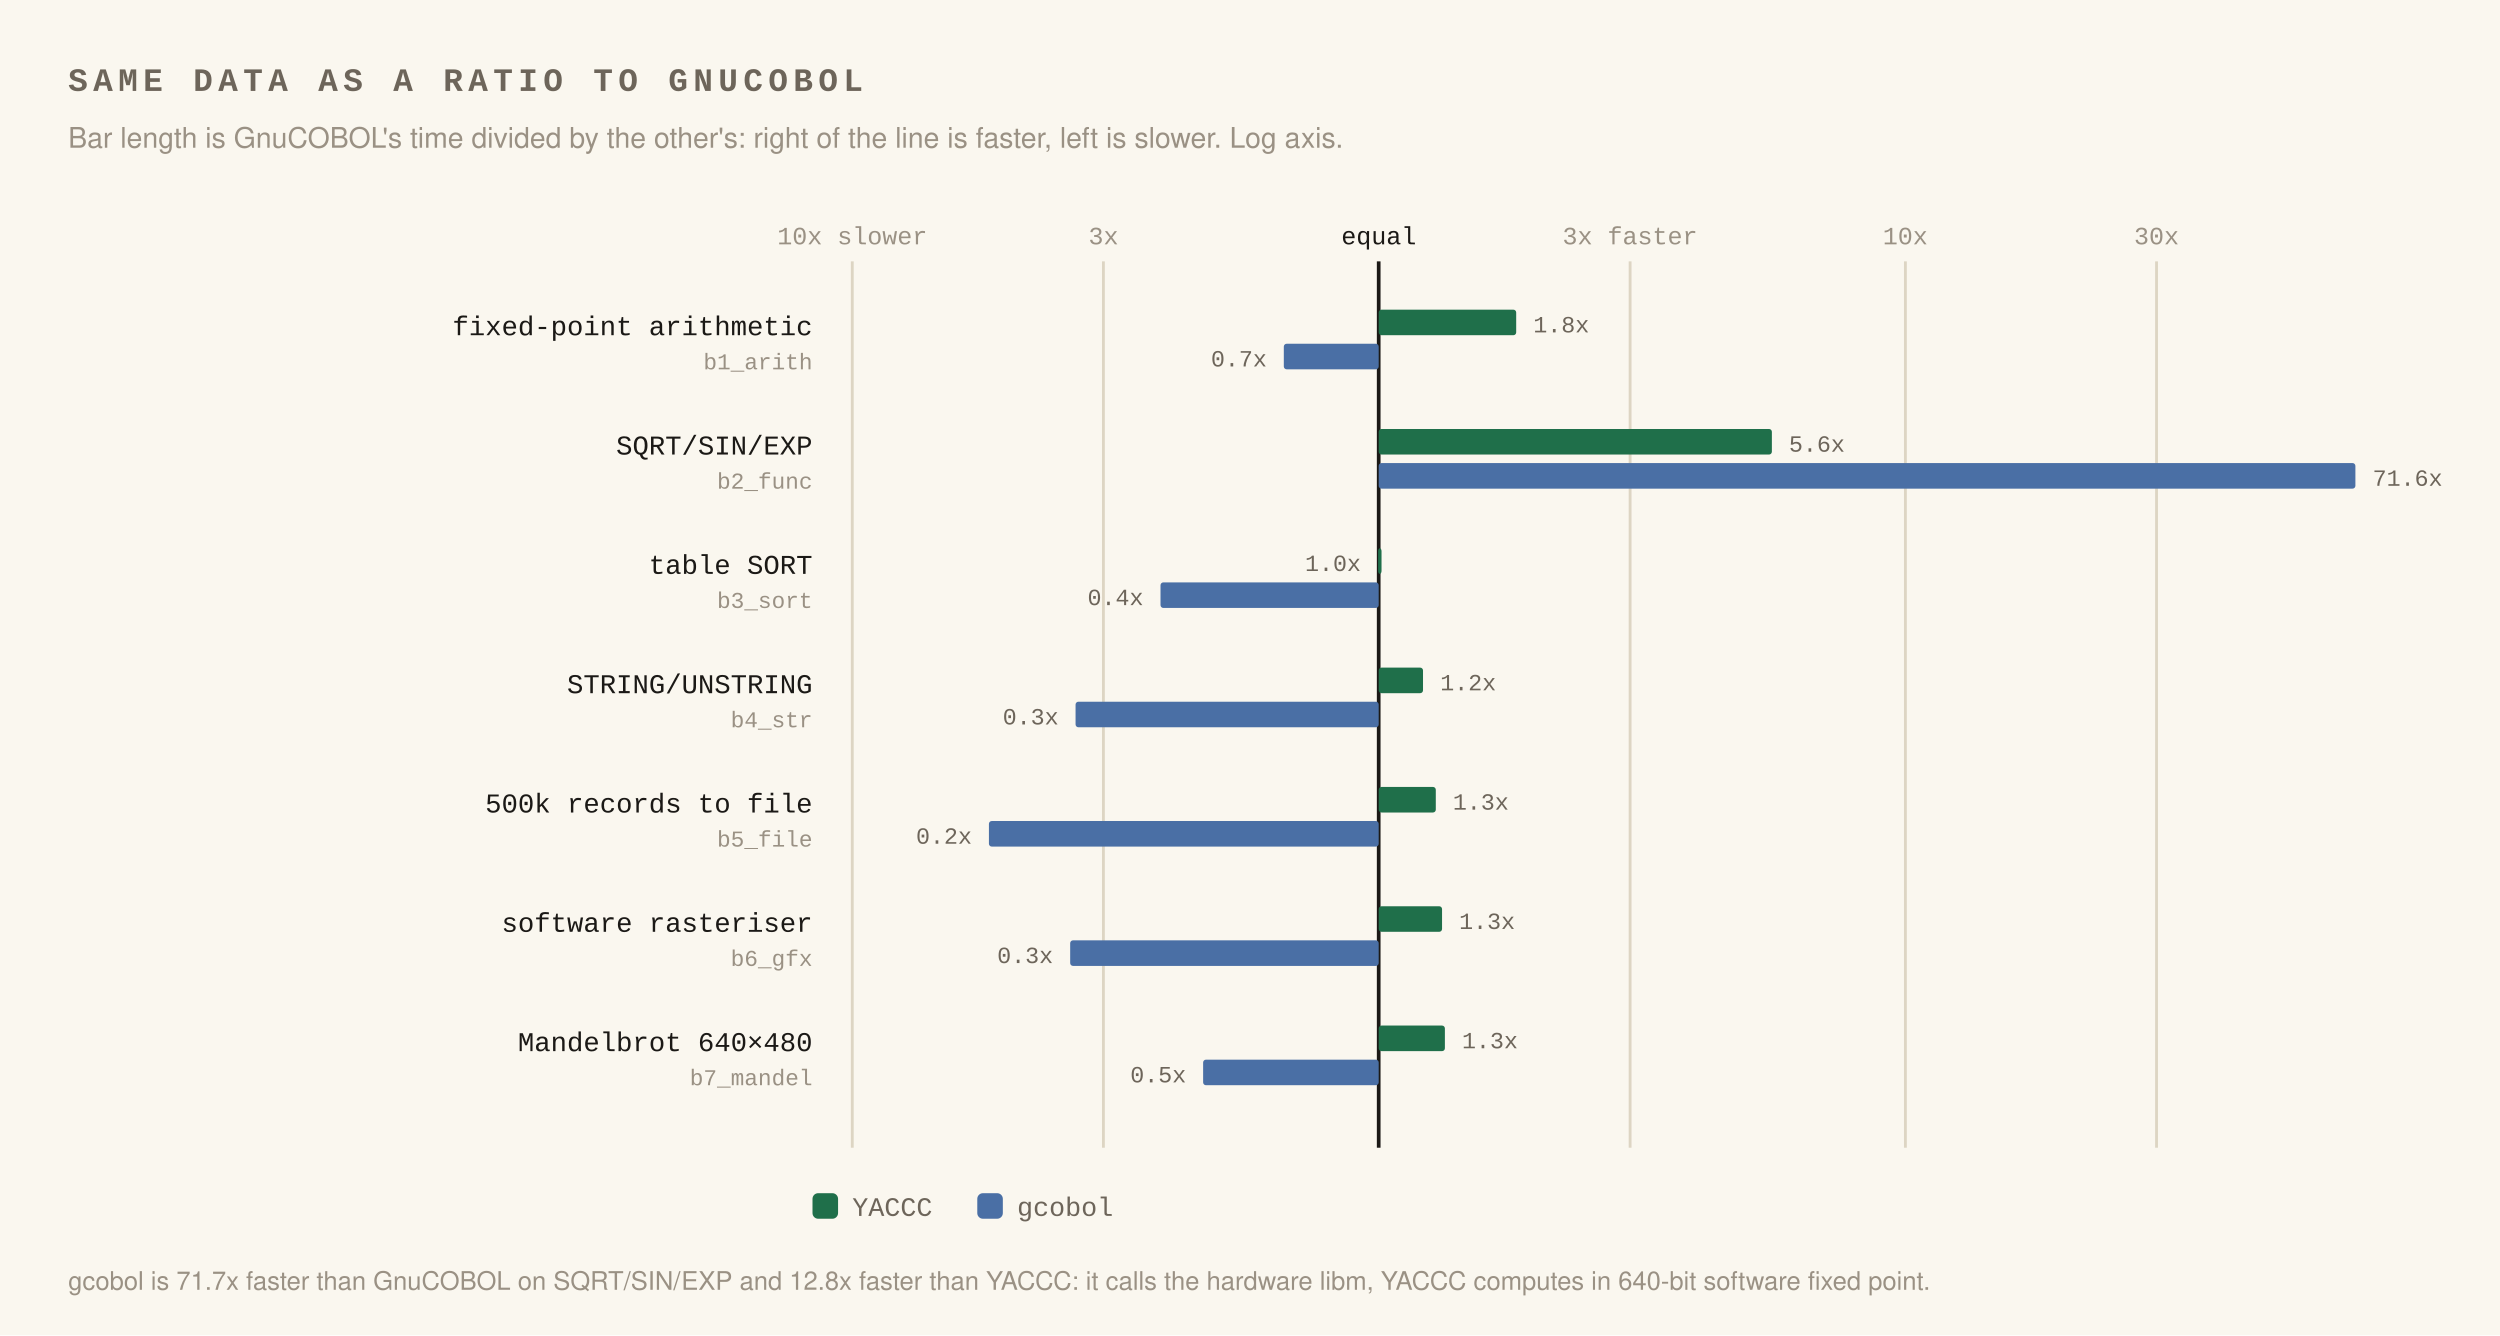
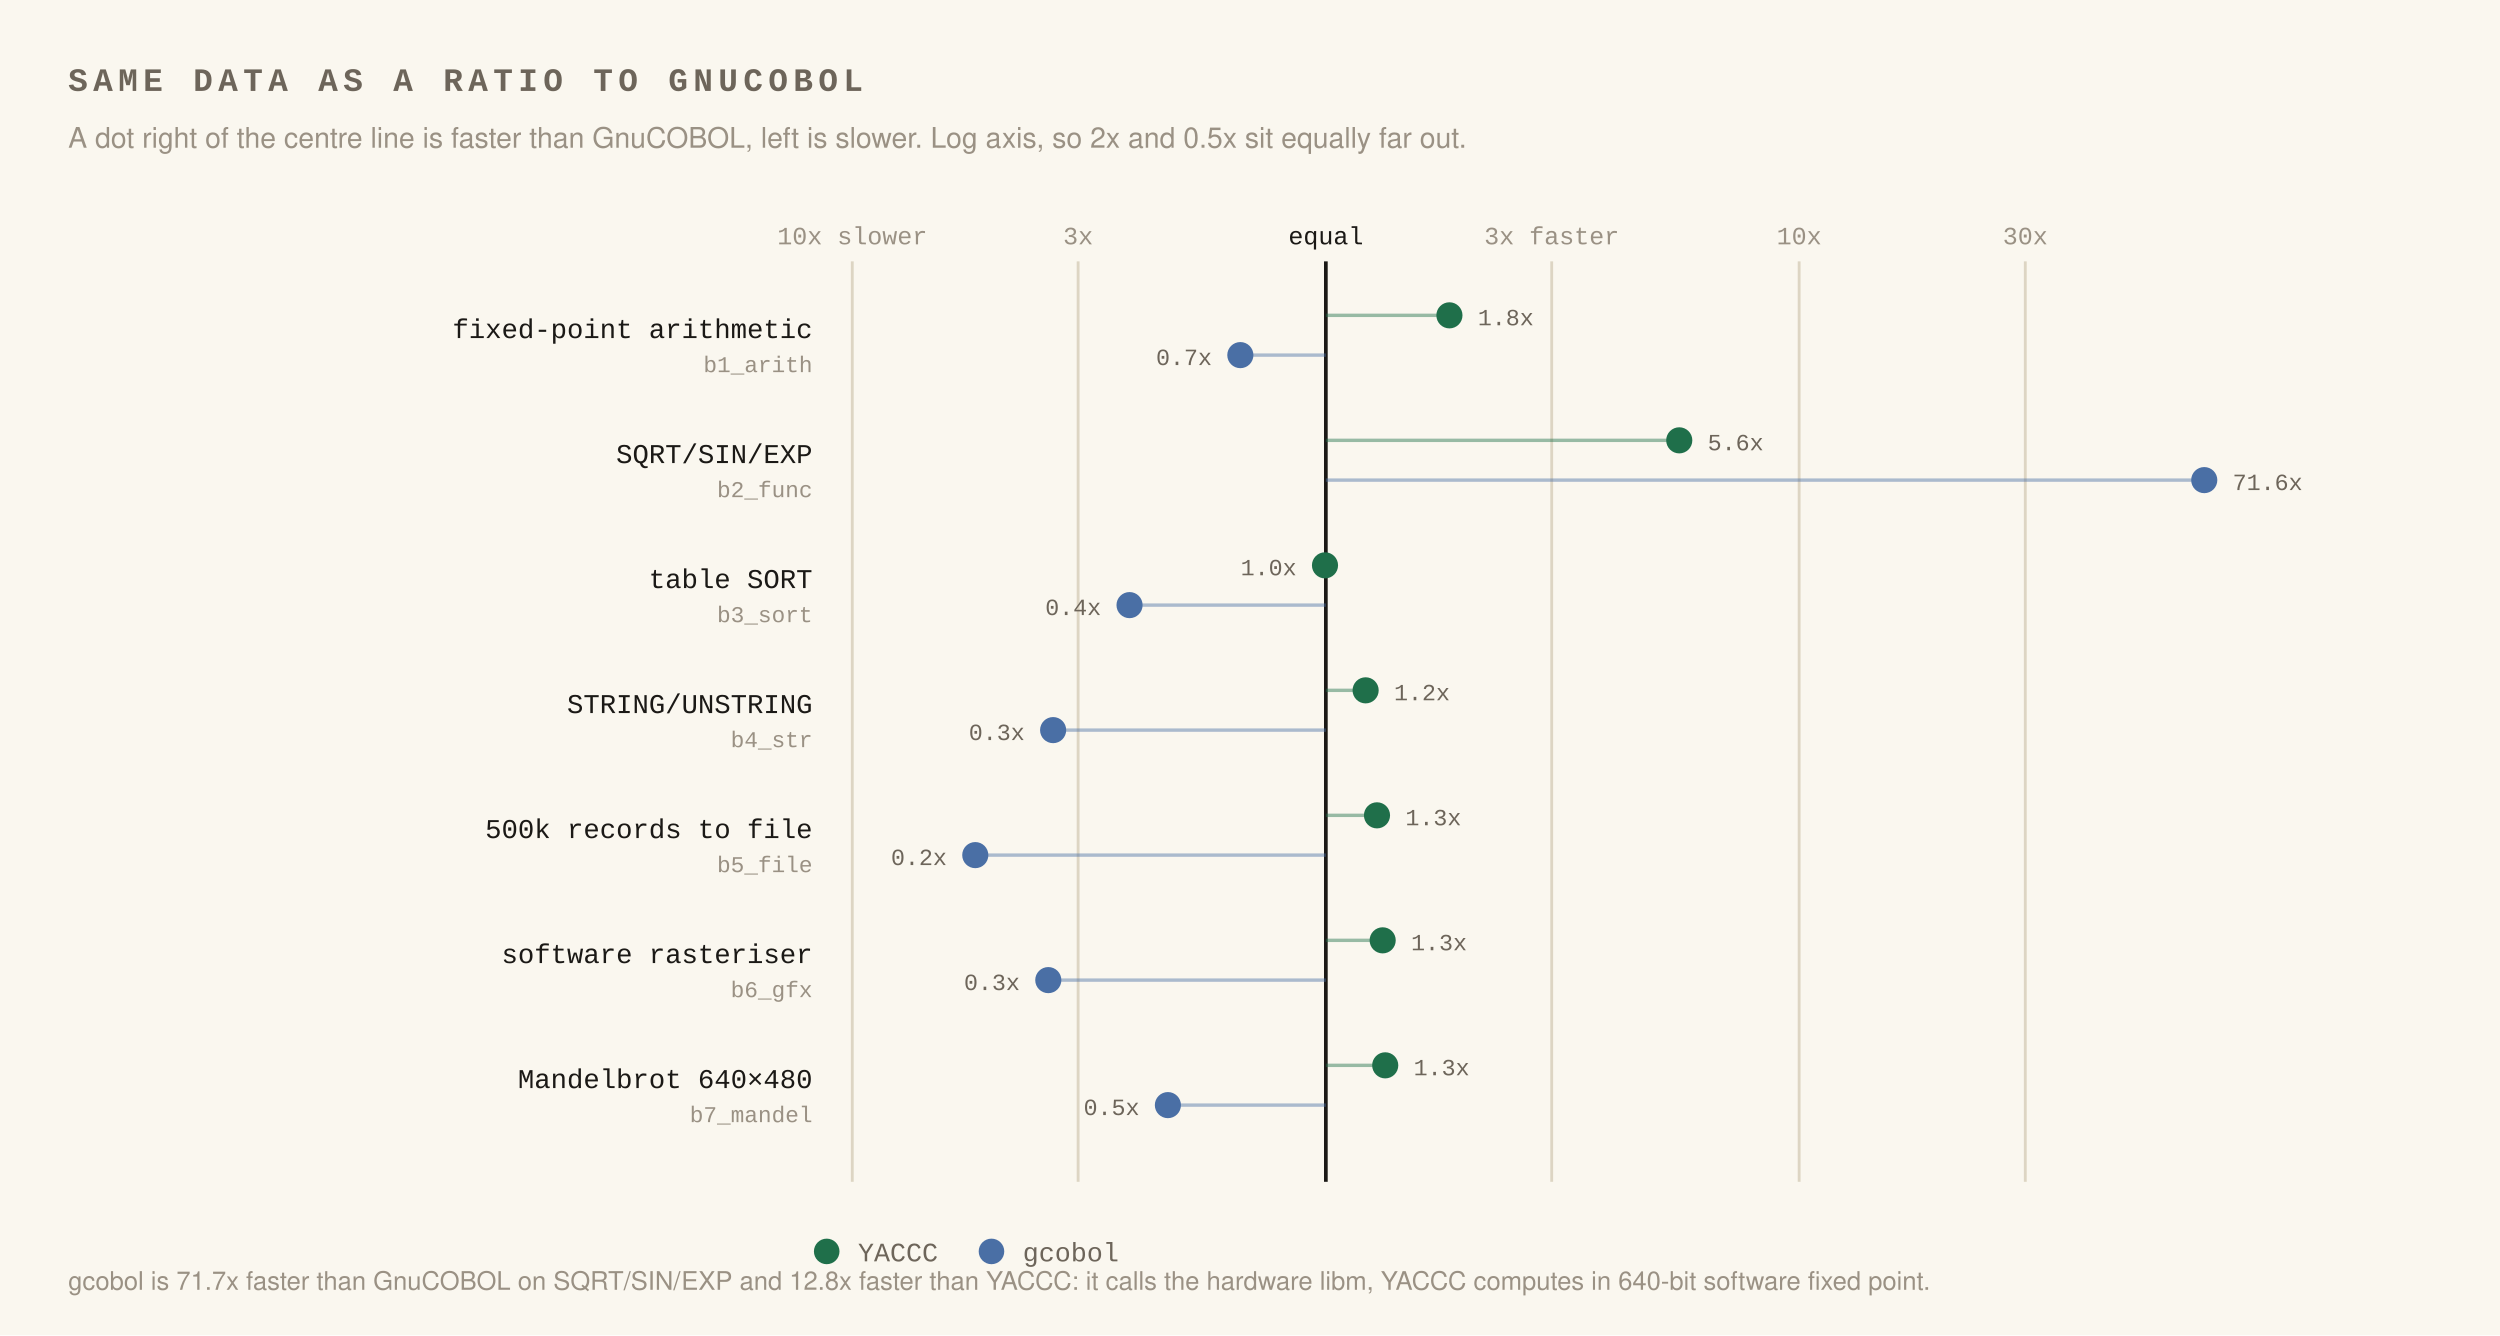
<svg xmlns="http://www.w3.org/2000/svg" width="880" height="470" viewBox="0 0 880 470" role="img">
  <rect width="880" height="470" fill="#faf7ef" />
-   <text x="24" y="32" font-family="ui-monospace, SFMono-Regular, 'SF Mono', Menlo, Consolas, 'Liberation Mono', monospace" font-size="11.5" fill="#6d655a" text-anchor="start" font-weight="600" letter-spacing="1.9">SAME DATA AS A RATIO TO GNUCOBOL</text>
-   <text x="24" y="52" font-family="-apple-system, BlinkMacSystemFont, 'Segoe UI', Helvetica, Arial, sans-serif" font-size="10" fill="#9a9184" text-anchor="start" font-weight="normal">Bar length is GnuCOBOL's time divided by the other's: right of the line is faster, left is slower. Log axis.</text>
-   <line x1="300.0" y1="92" x2="300.0" y2="404" stroke="#ddd5c3" stroke-width="1" />
-   <text x="300.0" y="86" font-family="ui-monospace, SFMono-Regular, 'SF Mono', Menlo, Consolas, 'Liberation Mono', monospace" font-size="8.8" fill="#9a9184" text-anchor="middle" font-weight="normal">10x slower</text>
-   <line x1="388.4" y1="92" x2="388.4" y2="404" stroke="#ddd5c3" stroke-width="1" />
-   <text x="388.426" y="86" font-family="ui-monospace, SFMono-Regular, 'SF Mono', Menlo, Consolas, 'Liberation Mono', monospace" font-size="8.8" fill="#9a9184" text-anchor="middle" font-weight="normal">3x</text>
-   <line x1="485.3" y1="92" x2="485.3" y2="404" stroke="#1b1916" stroke-width="1.3" />
-   <text x="485.333" y="86" font-family="ui-monospace, SFMono-Regular, 'SF Mono', Menlo, Consolas, 'Liberation Mono', monospace" font-size="8.8" fill="#1b1916" text-anchor="middle" font-weight="normal">equal</text>
-   <line x1="573.8" y1="92" x2="573.8" y2="404" stroke="#ddd5c3" stroke-width="1" />
-   <text x="573.76" y="86" font-family="ui-monospace, SFMono-Regular, 'SF Mono', Menlo, Consolas, 'Liberation Mono', monospace" font-size="8.8" fill="#9a9184" text-anchor="middle" font-weight="normal">3x faster</text>
-   <line x1="670.7" y1="92" x2="670.7" y2="404" stroke="#ddd5c3" stroke-width="1" />
-   <text x="670.667" y="86" font-family="ui-monospace, SFMono-Regular, 'SF Mono', Menlo, Consolas, 'Liberation Mono', monospace" font-size="8.8" fill="#9a9184" text-anchor="middle" font-weight="normal">10x</text>
-   <line x1="759.1" y1="92" x2="759.1" y2="404" stroke="#ddd5c3" stroke-width="1" />
-   <text x="759.093" y="86" font-family="ui-monospace, SFMono-Regular, 'SF Mono', Menlo, Consolas, 'Liberation Mono', monospace" font-size="8.8" fill="#9a9184" text-anchor="middle" font-weight="normal">30x</text>
-   <text x="286" y="118" font-family="ui-monospace, SFMono-Regular, 'SF Mono', Menlo, Consolas, 'Liberation Mono', monospace" font-size="9.6" fill="#1b1916" text-anchor="end" font-weight="normal">fixed-point arithmetic</text>
-   <text x="286" y="130" font-family="ui-monospace, SFMono-Regular, 'SF Mono', Menlo, Consolas, 'Liberation Mono', monospace" font-size="8" fill="#9a9184" text-anchor="end" font-weight="normal">b1_arith</text>
-   <rect x="485.3" y="109" width="48.4" height="9" fill="#1f6f4a" rx="1" />
-   <text x="539.721" y="117" font-family="ui-monospace, SFMono-Regular, 'SF Mono', Menlo, Consolas, 'Liberation Mono', monospace" font-size="8.2" fill="#6d655a" text-anchor="start" font-weight="normal">1.8x</text>
-   <rect x="451.9" y="121" width="33.4" height="9" fill="#4a6fa5" rx="1" />
-   <text x="445.935" y="129" font-family="ui-monospace, SFMono-Regular, 'SF Mono', Menlo, Consolas, 'Liberation Mono', monospace" font-size="8.2" fill="#6d655a" text-anchor="end" font-weight="normal">0.7x</text>
-   <text x="286" y="160" font-family="ui-monospace, SFMono-Regular, 'SF Mono', Menlo, Consolas, 'Liberation Mono', monospace" font-size="9.6" fill="#1b1916" text-anchor="end" font-weight="normal">SQRT/SIN/EXP</text>
-   <text x="286" y="172" font-family="ui-monospace, SFMono-Regular, 'SF Mono', Menlo, Consolas, 'Liberation Mono', monospace" font-size="8" fill="#9a9184" text-anchor="end" font-weight="normal">b2_func</text>
-   <rect x="485.3" y="151" width="138.4" height="9" fill="#1f6f4a" rx="1" />
-   <text x="629.703" y="159" font-family="ui-monospace, SFMono-Regular, 'SF Mono', Menlo, Consolas, 'Liberation Mono', monospace" font-size="8.2" fill="#6d655a" text-anchor="start" font-weight="normal">5.6x</text>
-   <rect x="485.3" y="163" width="343.8" height="9" fill="#4a6fa5" rx="1" />
-   <text x="835.166" y="171" font-family="ui-monospace, SFMono-Regular, 'SF Mono', Menlo, Consolas, 'Liberation Mono', monospace" font-size="8.2" fill="#6d655a" text-anchor="start" font-weight="normal">71.6x</text>
-   <text x="286" y="202" font-family="ui-monospace, SFMono-Regular, 'SF Mono', Menlo, Consolas, 'Liberation Mono', monospace" font-size="9.6" fill="#1b1916" text-anchor="end" font-weight="normal">table SORT</text>
-   <text x="286" y="214" font-family="ui-monospace, SFMono-Regular, 'SF Mono', Menlo, Consolas, 'Liberation Mono', monospace" font-size="8" fill="#9a9184" text-anchor="end" font-weight="normal">b3_sort</text>
-   <rect x="485.1" y="193" width="1.2" height="9" fill="#1f6f4a" rx="1" />
-   <text x="479.052" y="201" font-family="ui-monospace, SFMono-Regular, 'SF Mono', Menlo, Consolas, 'Liberation Mono', monospace" font-size="8.2" fill="#6d655a" text-anchor="end" font-weight="normal">1.0x</text>
-   <rect x="408.5" y="205" width="76.8" height="9" fill="#4a6fa5" rx="1" />
-   <text x="402.49" y="213" font-family="ui-monospace, SFMono-Regular, 'SF Mono', Menlo, Consolas, 'Liberation Mono', monospace" font-size="8.2" fill="#6d655a" text-anchor="end" font-weight="normal">0.4x</text>
-   <text x="286" y="244" font-family="ui-monospace, SFMono-Regular, 'SF Mono', Menlo, Consolas, 'Liberation Mono', monospace" font-size="9.6" fill="#1b1916" text-anchor="end" font-weight="normal">STRING/UNSTRING</text>
-   <text x="286" y="256" font-family="ui-monospace, SFMono-Regular, 'SF Mono', Menlo, Consolas, 'Liberation Mono', monospace" font-size="8" fill="#9a9184" text-anchor="end" font-weight="normal">b4_str</text>
-   <rect x="485.3" y="235" width="15.6" height="9" fill="#1f6f4a" rx="1" />
-   <text x="506.961" y="243" font-family="ui-monospace, SFMono-Regular, 'SF Mono', Menlo, Consolas, 'Liberation Mono', monospace" font-size="8.2" fill="#6d655a" text-anchor="start" font-weight="normal">1.2x</text>
-   <rect x="378.6" y="247" width="106.7" height="9" fill="#4a6fa5" rx="1" />
-   <text x="372.631" y="255" font-family="ui-monospace, SFMono-Regular, 'SF Mono', Menlo, Consolas, 'Liberation Mono', monospace" font-size="8.2" fill="#6d655a" text-anchor="end" font-weight="normal">0.3x</text>
-   <text x="286" y="286" font-family="ui-monospace, SFMono-Regular, 'SF Mono', Menlo, Consolas, 'Liberation Mono', monospace" font-size="9.6" fill="#1b1916" text-anchor="end" font-weight="normal">500k records to file</text>
-   <text x="286" y="298" font-family="ui-monospace, SFMono-Regular, 'SF Mono', Menlo, Consolas, 'Liberation Mono', monospace" font-size="8" fill="#9a9184" text-anchor="end" font-weight="normal">b5_file</text>
-   <rect x="485.3" y="277" width="20.1" height="9" fill="#1f6f4a" rx="1" />
-   <text x="511.412" y="285" font-family="ui-monospace, SFMono-Regular, 'SF Mono', Menlo, Consolas, 'Liberation Mono', monospace" font-size="8.2" fill="#6d655a" text-anchor="start" font-weight="normal">1.3x</text>
-   <rect x="348.1" y="289" width="137.2" height="9" fill="#4a6fa5" rx="1" />
-   <text x="342.119" y="297" font-family="ui-monospace, SFMono-Regular, 'SF Mono', Menlo, Consolas, 'Liberation Mono', monospace" font-size="8.2" fill="#6d655a" text-anchor="end" font-weight="normal">0.2x</text>
-   <text x="286" y="328" font-family="ui-monospace, SFMono-Regular, 'SF Mono', Menlo, Consolas, 'Liberation Mono', monospace" font-size="9.6" fill="#1b1916" text-anchor="end" font-weight="normal">software rasteriser</text>
-   <text x="286" y="340" font-family="ui-monospace, SFMono-Regular, 'SF Mono', Menlo, Consolas, 'Liberation Mono', monospace" font-size="8" fill="#9a9184" text-anchor="end" font-weight="normal">b6_gfx</text>
-   <rect x="485.3" y="319" width="22.3" height="9" fill="#1f6f4a" rx="1" />
-   <text x="513.614" y="327" font-family="ui-monospace, SFMono-Regular, 'SF Mono', Menlo, Consolas, 'Liberation Mono', monospace" font-size="8.2" fill="#6d655a" text-anchor="start" font-weight="normal">1.3x</text>
-   <rect x="376.7" y="331" width="108.6" height="9" fill="#4a6fa5" rx="1" />
-   <text x="370.691" y="339" font-family="ui-monospace, SFMono-Regular, 'SF Mono', Menlo, Consolas, 'Liberation Mono', monospace" font-size="8.2" fill="#6d655a" text-anchor="end" font-weight="normal">0.3x</text>
-   <text x="286" y="370" font-family="ui-monospace, SFMono-Regular, 'SF Mono', Menlo, Consolas, 'Liberation Mono', monospace" font-size="9.6" fill="#1b1916" text-anchor="end" font-weight="normal">Mandelbrot 640×480</text>
-   <text x="286" y="382" font-family="ui-monospace, SFMono-Regular, 'SF Mono', Menlo, Consolas, 'Liberation Mono', monospace" font-size="8" fill="#9a9184" text-anchor="end" font-weight="normal">b7_mandel</text>
-   <rect x="485.3" y="361" width="23.3" height="9" fill="#1f6f4a" rx="1" />
-   <text x="514.622" y="369" font-family="ui-monospace, SFMono-Regular, 'SF Mono', Menlo, Consolas, 'Liberation Mono', monospace" font-size="8.2" fill="#6d655a" text-anchor="start" font-weight="normal">1.3x</text>
-   <rect x="423.5" y="373" width="61.8" height="9" fill="#4a6fa5" rx="1" />
-   <text x="417.533" y="381" font-family="ui-monospace, SFMono-Regular, 'SF Mono', Menlo, Consolas, 'Liberation Mono', monospace" font-size="8.2" fill="#6d655a" text-anchor="end" font-weight="normal">0.5x</text>
-   <rect x="286" y="420" width="9" height="9" fill="#1f6f4a" rx="2" />
-   <text x="300" y="428" font-family="ui-monospace, SFMono-Regular, 'SF Mono', Menlo, Consolas, 'Liberation Mono', monospace" font-size="9.4" fill="#6d655a" text-anchor="start" font-weight="normal">YACCC</text>
-   <rect x="344.0" y="420" width="9" height="9" fill="#4a6fa5" rx="2" />
-   <text x="358.0" y="428" font-family="ui-monospace, SFMono-Regular, 'SF Mono', Menlo, Consolas, 'Liberation Mono', monospace" font-size="9.4" fill="#6d655a" text-anchor="start" font-weight="normal">gcobol</text>
-   <text x="24" y="454" font-family="-apple-system, BlinkMacSystemFont, 'Segoe UI', Helvetica, Arial, sans-serif" font-size="9" fill="#9a9184" text-anchor="start" font-weight="normal">gcobol is 71.7x faster than GnuCOBOL on SQRT/SIN/EXP and 12.8x faster than YACCC: it calls the hardware libm, YACCC computes in 640-bit software fixed point.</text>
+   <text x="24.0" y="32.0" font-family="ui-monospace, SFMono-Regular, 'SF Mono', Menlo, Consolas, 'Liberation Mono', monospace" font-size="11.5" fill="#6d655a" text-anchor="start" font-weight="600" letter-spacing="1.9">SAME DATA AS A RATIO TO GNUCOBOL</text>
+   <text x="24.0" y="52.0" font-family="-apple-system, BlinkMacSystemFont, 'Segoe UI', Helvetica, Arial, sans-serif" font-size="10" fill="#9a9184" text-anchor="start" font-weight="normal">A dot right of the centre line is faster than GnuCOBOL, left is slower. Log axis, so 2x and 0.5x sit equally far out.</text>
+   <line x1="300.0" y1="92" x2="300.0" y2="416" stroke="#ddd5c3" stroke-width="1" />
+   <text x="300.0" y="86.0" font-family="ui-monospace, SFMono-Regular, 'SF Mono', Menlo, Consolas, 'Liberation Mono', monospace" font-size="8.8" fill="#9a9184" text-anchor="middle" font-weight="normal">10x slower</text>
+   <line x1="379.5" y1="92" x2="379.5" y2="416" stroke="#ddd5c3" stroke-width="1" />
+   <text x="379.5" y="86.0" font-family="ui-monospace, SFMono-Regular, 'SF Mono', Menlo, Consolas, 'Liberation Mono', monospace" font-size="8.8" fill="#9a9184" text-anchor="middle" font-weight="normal">3x</text>
+   <line x1="466.7" y1="92" x2="466.7" y2="416" stroke="#1b1916" stroke-width="1.3" />
+   <text x="466.7" y="86.0" font-family="ui-monospace, SFMono-Regular, 'SF Mono', Menlo, Consolas, 'Liberation Mono', monospace" font-size="8.8" fill="#1b1916" text-anchor="middle" font-weight="normal">equal</text>
+   <line x1="546.2" y1="92" x2="546.2" y2="416" stroke="#ddd5c3" stroke-width="1" />
+   <text x="546.2" y="86.0" font-family="ui-monospace, SFMono-Regular, 'SF Mono', Menlo, Consolas, 'Liberation Mono', monospace" font-size="8.8" fill="#9a9184" text-anchor="middle" font-weight="normal">3x faster</text>
+   <line x1="633.3" y1="92" x2="633.3" y2="416" stroke="#ddd5c3" stroke-width="1" />
+   <text x="633.3" y="86.0" font-family="ui-monospace, SFMono-Regular, 'SF Mono', Menlo, Consolas, 'Liberation Mono', monospace" font-size="8.8" fill="#9a9184" text-anchor="middle" font-weight="normal">10x</text>
+   <line x1="712.9" y1="92" x2="712.9" y2="416" stroke="#ddd5c3" stroke-width="1" />
+   <text x="712.9" y="86.0" font-family="ui-monospace, SFMono-Regular, 'SF Mono', Menlo, Consolas, 'Liberation Mono', monospace" font-size="8.8" fill="#9a9184" text-anchor="middle" font-weight="normal">30x</text>
+   <text x="286.0" y="119.0" font-family="ui-monospace, SFMono-Regular, 'SF Mono', Menlo, Consolas, 'Liberation Mono', monospace" font-size="9.6" fill="#1b1916" text-anchor="end" font-weight="normal">fixed-point arithmetic</text>
+   <text x="286.0" y="131.0" font-family="ui-monospace, SFMono-Regular, 'SF Mono', Menlo, Consolas, 'Liberation Mono', monospace" font-size="8" fill="#9a9184" text-anchor="end" font-weight="normal">b1_arith</text>
+   <line x1="466.7" y1="111.0" x2="510.2" y2="111.0" stroke="#1f6f4a" stroke-width="1.2" opacity="0.45" />
+   <circle cx="510.2" cy="111.0" r="4.6" fill="#1f6f4a" />
+   <text x="520.2" y="114.5" font-family="ui-monospace, SFMono-Regular, 'SF Mono', Menlo, Consolas, 'Liberation Mono', monospace" font-size="8.2" fill="#6d655a" text-anchor="start" font-weight="normal">1.8x</text>
+   <line x1="466.7" y1="125.0" x2="436.6" y2="125.0" stroke="#4a6fa5" stroke-width="1.2" opacity="0.45" />
+   <circle cx="436.6" cy="125.0" r="4.6" fill="#4a6fa5" />
+   <text x="426.6" y="128.5" font-family="ui-monospace, SFMono-Regular, 'SF Mono', Menlo, Consolas, 'Liberation Mono', monospace" font-size="8.2" fill="#6d655a" text-anchor="end" font-weight="normal">0.7x</text>
+   <text x="286.0" y="163.0" font-family="ui-monospace, SFMono-Regular, 'SF Mono', Menlo, Consolas, 'Liberation Mono', monospace" font-size="9.6" fill="#1b1916" text-anchor="end" font-weight="normal">SQRT/SIN/EXP</text>
+   <text x="286.0" y="175.0" font-family="ui-monospace, SFMono-Regular, 'SF Mono', Menlo, Consolas, 'Liberation Mono', monospace" font-size="8" fill="#9a9184" text-anchor="end" font-weight="normal">b2_func</text>
+   <line x1="466.7" y1="155.0" x2="591.1" y2="155.0" stroke="#1f6f4a" stroke-width="1.2" opacity="0.45" />
+   <circle cx="591.1" cy="155.0" r="4.6" fill="#1f6f4a" />
+   <text x="601.1" y="158.5" font-family="ui-monospace, SFMono-Regular, 'SF Mono', Menlo, Consolas, 'Liberation Mono', monospace" font-size="8.2" fill="#6d655a" text-anchor="start" font-weight="normal">5.6x</text>
+   <line x1="466.7" y1="169.0" x2="775.9" y2="169.0" stroke="#4a6fa5" stroke-width="1.2" opacity="0.45" />
+   <circle cx="775.9" cy="169.0" r="4.6" fill="#4a6fa5" />
+   <text x="785.9" y="172.5" font-family="ui-monospace, SFMono-Regular, 'SF Mono', Menlo, Consolas, 'Liberation Mono', monospace" font-size="8.2" fill="#6d655a" text-anchor="start" font-weight="normal">71.6x</text>
+   <text x="286.0" y="207.0" font-family="ui-monospace, SFMono-Regular, 'SF Mono', Menlo, Consolas, 'Liberation Mono', monospace" font-size="9.6" fill="#1b1916" text-anchor="end" font-weight="normal">table SORT</text>
+   <text x="286.0" y="219.0" font-family="ui-monospace, SFMono-Regular, 'SF Mono', Menlo, Consolas, 'Liberation Mono', monospace" font-size="8" fill="#9a9184" text-anchor="end" font-weight="normal">b3_sort</text>
+   <line x1="466.7" y1="199.0" x2="466.4" y2="199.0" stroke="#1f6f4a" stroke-width="1.2" opacity="0.45" />
+   <circle cx="466.4" cy="199.0" r="4.6" fill="#1f6f4a" />
+   <text x="456.4" y="202.5" font-family="ui-monospace, SFMono-Regular, 'SF Mono', Menlo, Consolas, 'Liberation Mono', monospace" font-size="8.2" fill="#6d655a" text-anchor="end" font-weight="normal">1.0x</text>
+   <line x1="466.7" y1="213.0" x2="397.6" y2="213.0" stroke="#4a6fa5" stroke-width="1.2" opacity="0.45" />
+   <circle cx="397.6" cy="213.0" r="4.6" fill="#4a6fa5" />
+   <text x="387.6" y="216.5" font-family="ui-monospace, SFMono-Regular, 'SF Mono', Menlo, Consolas, 'Liberation Mono', monospace" font-size="8.2" fill="#6d655a" text-anchor="end" font-weight="normal">0.4x</text>
+   <text x="286.0" y="251.0" font-family="ui-monospace, SFMono-Regular, 'SF Mono', Menlo, Consolas, 'Liberation Mono', monospace" font-size="9.6" fill="#1b1916" text-anchor="end" font-weight="normal">STRING/UNSTRING</text>
+   <text x="286.0" y="263.0" font-family="ui-monospace, SFMono-Regular, 'SF Mono', Menlo, Consolas, 'Liberation Mono', monospace" font-size="8" fill="#9a9184" text-anchor="end" font-weight="normal">b4_str</text>
+   <line x1="466.7" y1="243.0" x2="480.7" y2="243.0" stroke="#1f6f4a" stroke-width="1.2" opacity="0.45" />
+   <circle cx="480.7" cy="243.0" r="4.6" fill="#1f6f4a" />
+   <text x="490.7" y="246.5" font-family="ui-monospace, SFMono-Regular, 'SF Mono', Menlo, Consolas, 'Liberation Mono', monospace" font-size="8.2" fill="#6d655a" text-anchor="start" font-weight="normal">1.2x</text>
+   <line x1="466.7" y1="257.0" x2="370.7" y2="257.0" stroke="#4a6fa5" stroke-width="1.2" opacity="0.45" />
+   <circle cx="370.7" cy="257.0" r="4.6" fill="#4a6fa5" />
+   <text x="360.7" y="260.5" font-family="ui-monospace, SFMono-Regular, 'SF Mono', Menlo, Consolas, 'Liberation Mono', monospace" font-size="8.2" fill="#6d655a" text-anchor="end" font-weight="normal">0.3x</text>
+   <text x="286.0" y="295.0" font-family="ui-monospace, SFMono-Regular, 'SF Mono', Menlo, Consolas, 'Liberation Mono', monospace" font-size="9.6" fill="#1b1916" text-anchor="end" font-weight="normal">500k records to file</text>
+   <text x="286.0" y="307.0" font-family="ui-monospace, SFMono-Regular, 'SF Mono', Menlo, Consolas, 'Liberation Mono', monospace" font-size="8" fill="#9a9184" text-anchor="end" font-weight="normal">b5_file</text>
+   <line x1="466.7" y1="287.0" x2="484.7" y2="287.0" stroke="#1f6f4a" stroke-width="1.2" opacity="0.45" />
+   <circle cx="484.7" cy="287.0" r="4.6" fill="#1f6f4a" />
+   <text x="494.7" y="290.5" font-family="ui-monospace, SFMono-Regular, 'SF Mono', Menlo, Consolas, 'Liberation Mono', monospace" font-size="8.2" fill="#6d655a" text-anchor="start" font-weight="normal">1.3x</text>
+   <line x1="466.7" y1="301.0" x2="343.3" y2="301.0" stroke="#4a6fa5" stroke-width="1.2" opacity="0.45" />
+   <circle cx="343.3" cy="301.0" r="4.6" fill="#4a6fa5" />
+   <text x="333.3" y="304.5" font-family="ui-monospace, SFMono-Regular, 'SF Mono', Menlo, Consolas, 'Liberation Mono', monospace" font-size="8.2" fill="#6d655a" text-anchor="end" font-weight="normal">0.2x</text>
+   <text x="286.0" y="339.0" font-family="ui-monospace, SFMono-Regular, 'SF Mono', Menlo, Consolas, 'Liberation Mono', monospace" font-size="9.6" fill="#1b1916" text-anchor="end" font-weight="normal">software rasteriser</text>
+   <text x="286.0" y="351.0" font-family="ui-monospace, SFMono-Regular, 'SF Mono', Menlo, Consolas, 'Liberation Mono', monospace" font-size="8" fill="#9a9184" text-anchor="end" font-weight="normal">b6_gfx</text>
+   <line x1="466.7" y1="331.0" x2="486.7" y2="331.0" stroke="#1f6f4a" stroke-width="1.2" opacity="0.45" />
+   <circle cx="486.7" cy="331.0" r="4.6" fill="#1f6f4a" />
+   <text x="496.7" y="334.5" font-family="ui-monospace, SFMono-Regular, 'SF Mono', Menlo, Consolas, 'Liberation Mono', monospace" font-size="8.2" fill="#6d655a" text-anchor="start" font-weight="normal">1.3x</text>
+   <line x1="466.7" y1="345.0" x2="369.0" y2="345.0" stroke="#4a6fa5" stroke-width="1.2" opacity="0.45" />
+   <circle cx="369.0" cy="345.0" r="4.6" fill="#4a6fa5" />
+   <text x="359.0" y="348.5" font-family="ui-monospace, SFMono-Regular, 'SF Mono', Menlo, Consolas, 'Liberation Mono', monospace" font-size="8.2" fill="#6d655a" text-anchor="end" font-weight="normal">0.3x</text>
+   <text x="286.0" y="383.0" font-family="ui-monospace, SFMono-Regular, 'SF Mono', Menlo, Consolas, 'Liberation Mono', monospace" font-size="9.6" fill="#1b1916" text-anchor="end" font-weight="normal">Mandelbrot 640×480</text>
+   <text x="286.0" y="395.0" font-family="ui-monospace, SFMono-Regular, 'SF Mono', Menlo, Consolas, 'Liberation Mono', monospace" font-size="8" fill="#9a9184" text-anchor="end" font-weight="normal">b7_mandel</text>
+   <line x1="466.7" y1="375.0" x2="487.6" y2="375.0" stroke="#1f6f4a" stroke-width="1.2" opacity="0.45" />
+   <circle cx="487.6" cy="375.0" r="4.6" fill="#1f6f4a" />
+   <text x="497.6" y="378.5" font-family="ui-monospace, SFMono-Regular, 'SF Mono', Menlo, Consolas, 'Liberation Mono', monospace" font-size="8.2" fill="#6d655a" text-anchor="start" font-weight="normal">1.3x</text>
+   <line x1="466.7" y1="389.0" x2="411.1" y2="389.0" stroke="#4a6fa5" stroke-width="1.2" opacity="0.45" />
+   <circle cx="411.1" cy="389.0" r="4.6" fill="#4a6fa5" />
+   <text x="401.1" y="392.5" font-family="ui-monospace, SFMono-Regular, 'SF Mono', Menlo, Consolas, 'Liberation Mono', monospace" font-size="8.2" fill="#6d655a" text-anchor="end" font-weight="normal">0.5x</text>
+   <circle cx="291.0" cy="440.5" r="4.5" fill="#1f6f4a" />
+   <text x="302.0" y="444.0" font-family="ui-monospace, SFMono-Regular, 'SF Mono', Menlo, Consolas, 'Liberation Mono', monospace" font-size="9.4" fill="#6d655a" text-anchor="start" font-weight="normal">YACCC</text>
+   <circle cx="349.0" cy="440.5" r="4.5" fill="#4a6fa5" />
+   <text x="360.0" y="444.0" font-family="ui-monospace, SFMono-Regular, 'SF Mono', Menlo, Consolas, 'Liberation Mono', monospace" font-size="9.4" fill="#6d655a" text-anchor="start" font-weight="normal">gcobol</text>
+   <text x="24.0" y="454.0" font-family="-apple-system, BlinkMacSystemFont, 'Segoe UI', Helvetica, Arial, sans-serif" font-size="9" fill="#9a9184" text-anchor="start" font-weight="normal">gcobol is 71.7x faster than GnuCOBOL on SQRT/SIN/EXP and 12.8x faster than YACCC: it calls the hardware libm, YACCC computes in 640-bit software fixed point.</text>
</svg>
